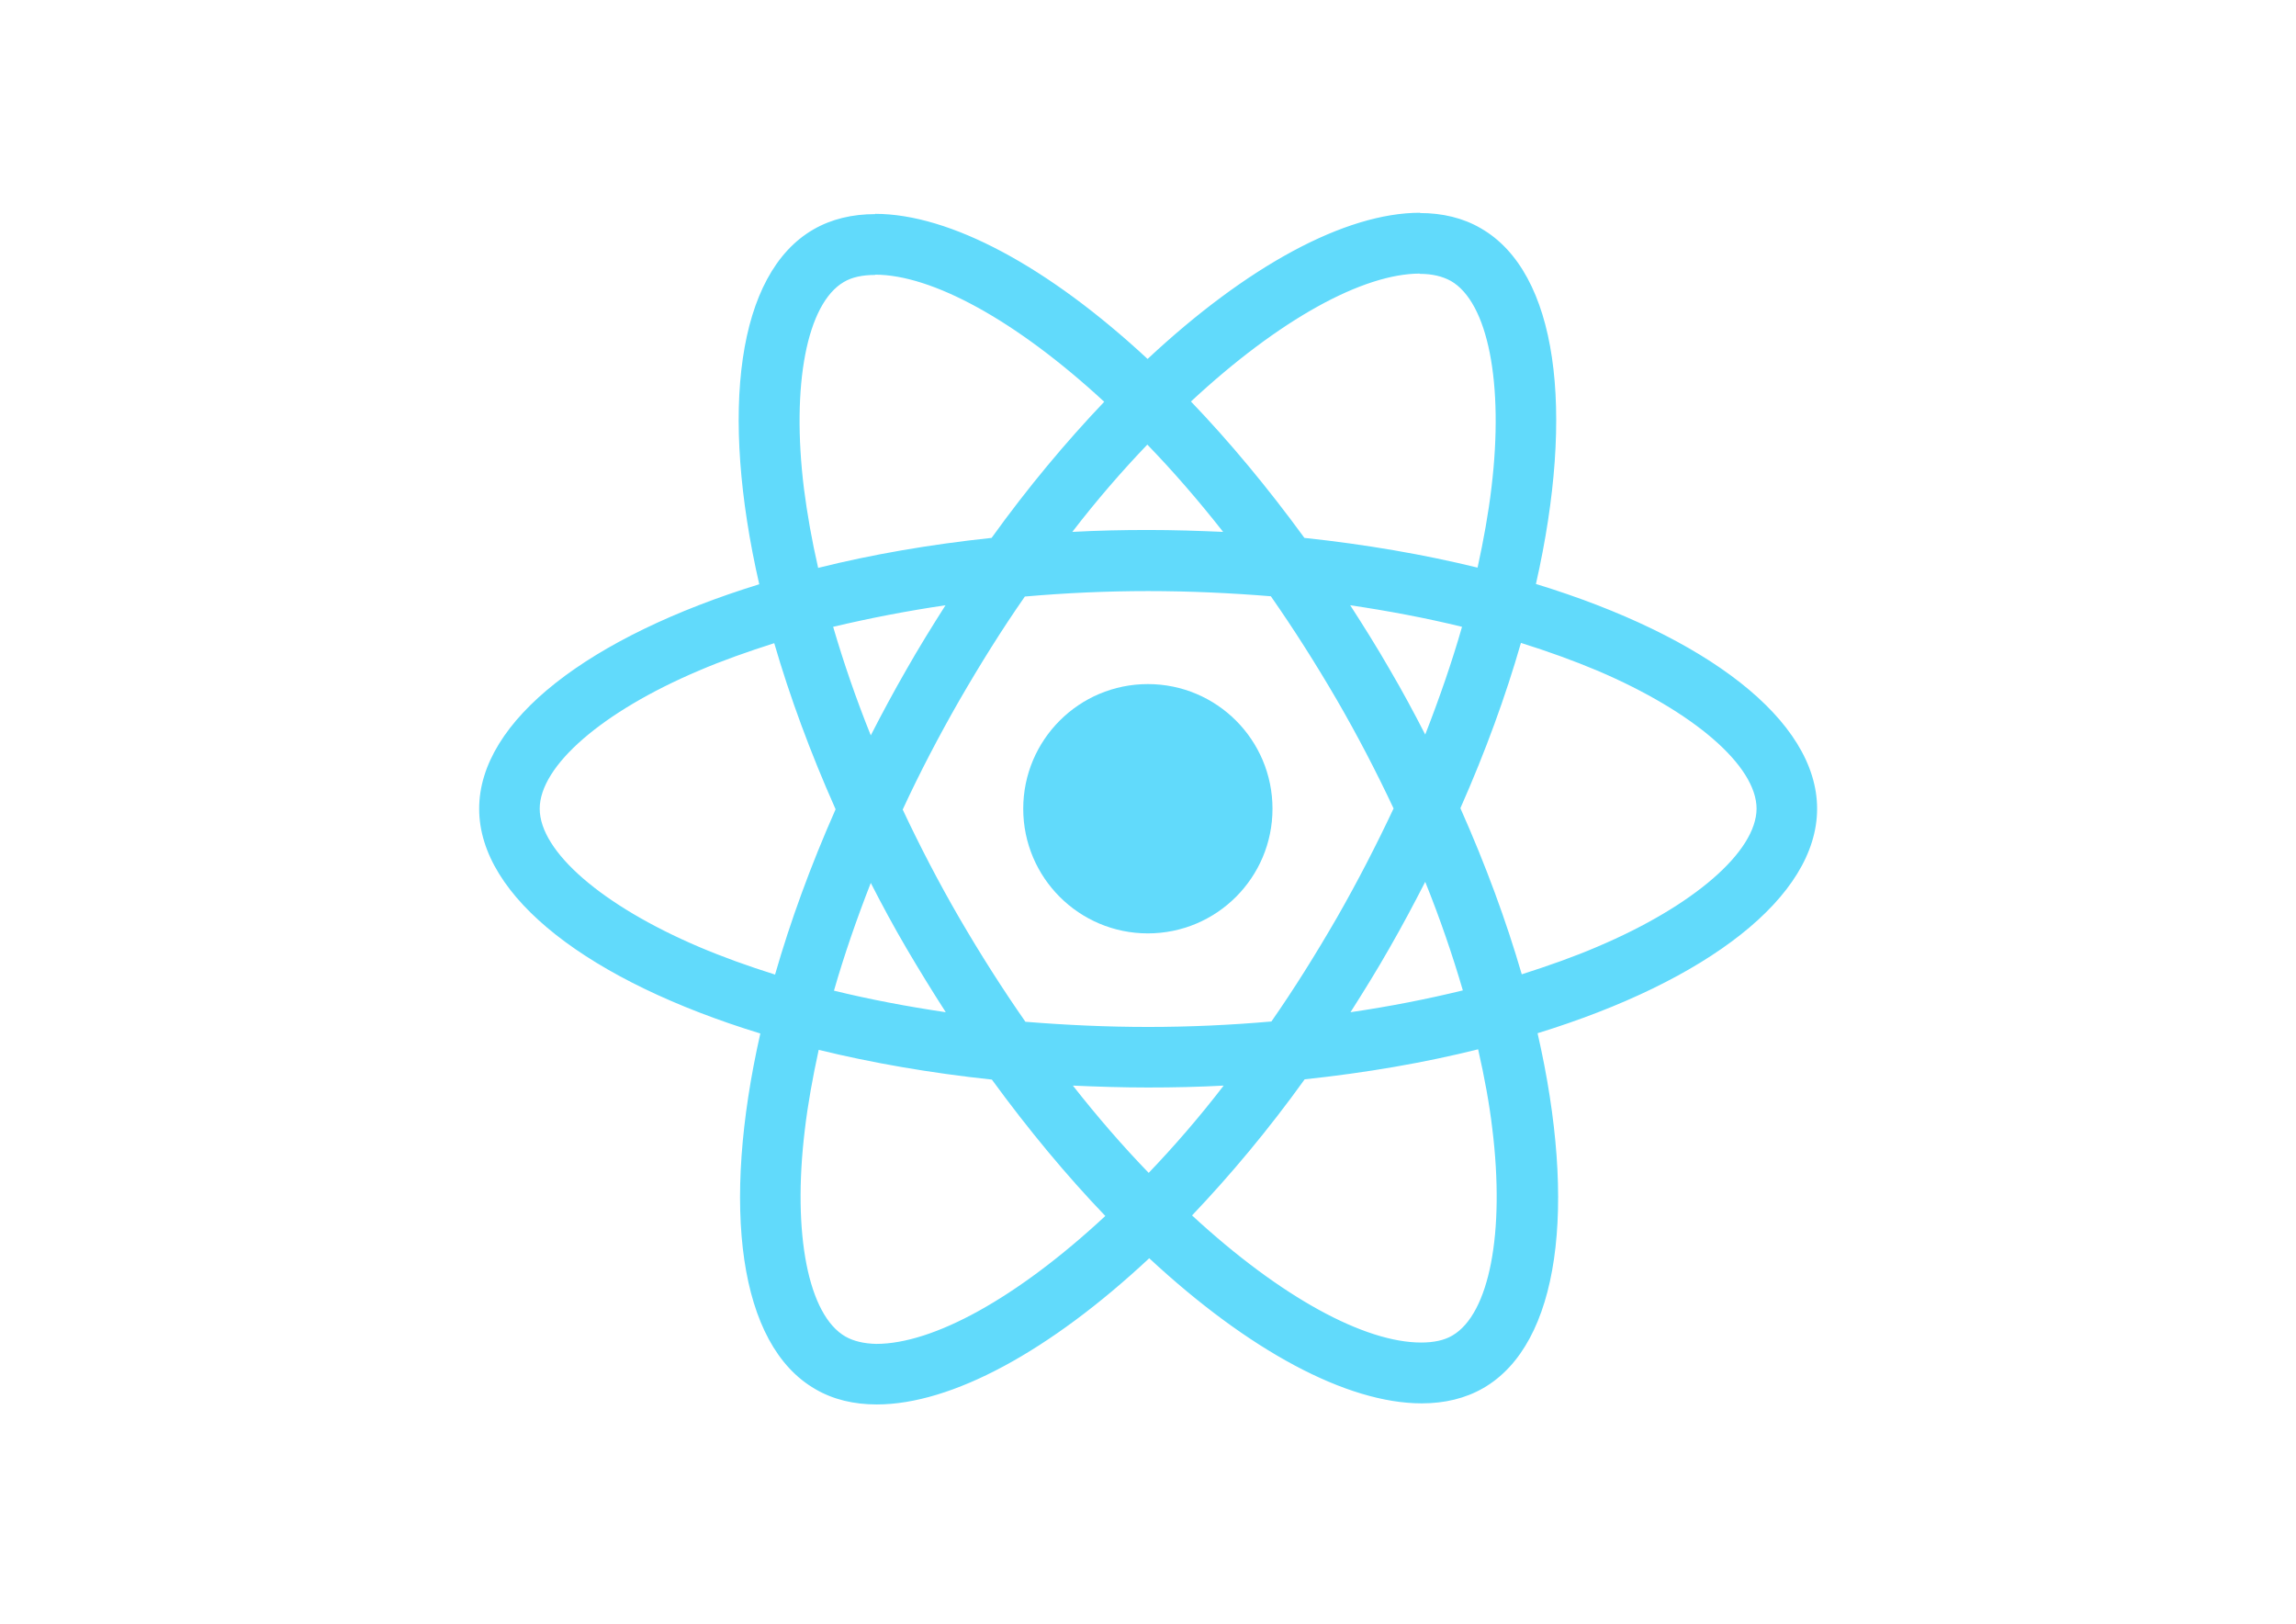
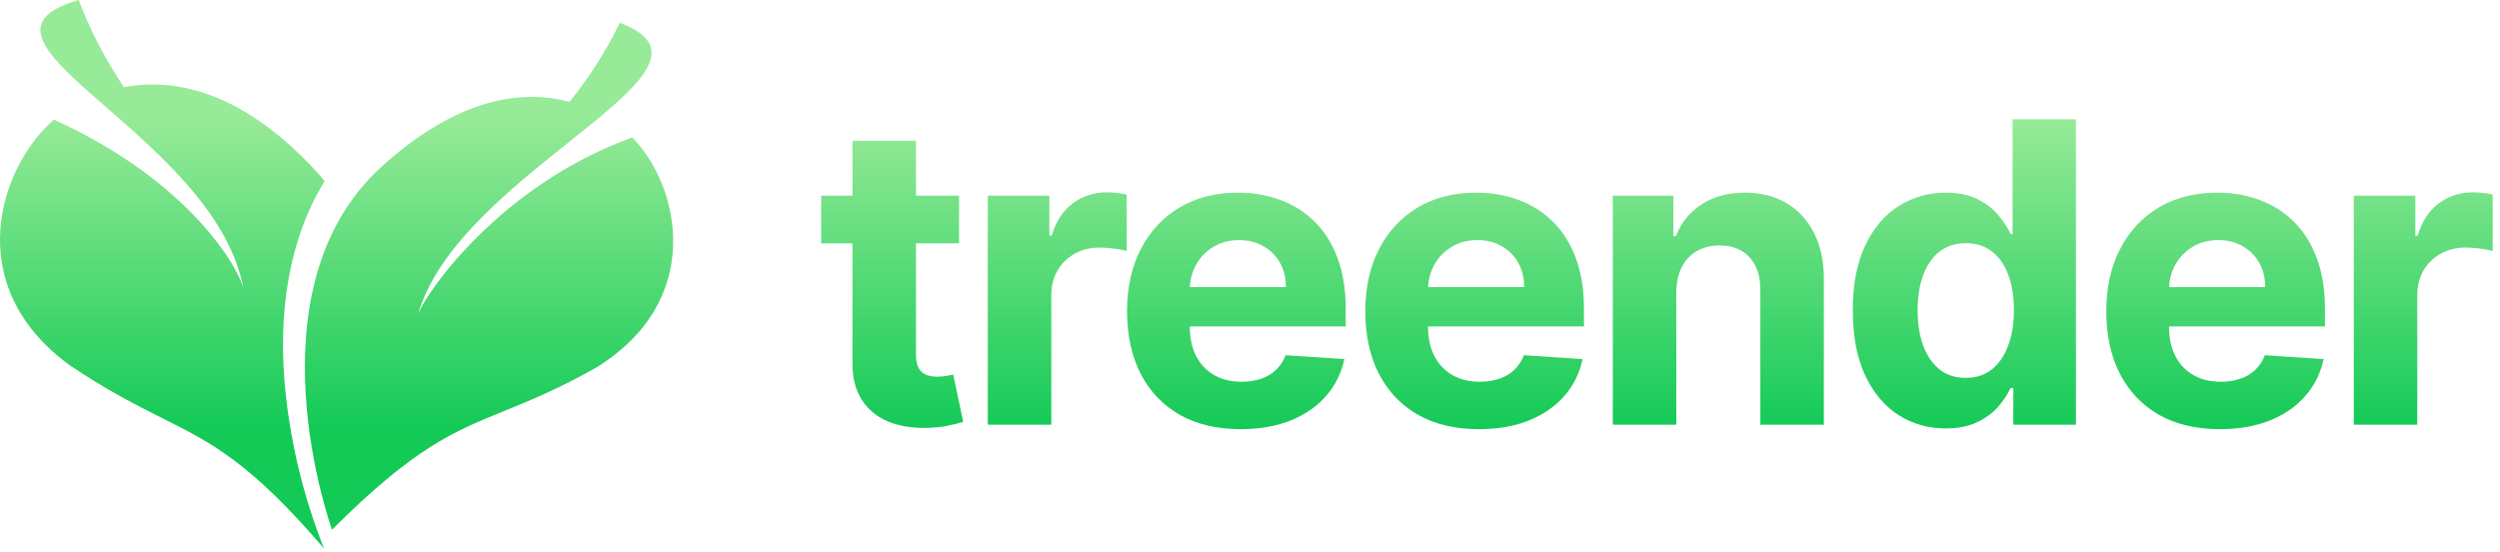
- <svg xmlns="http://www.w3.org/2000/svg" viewBox="0 0 841.9 595.3">
-   <g fill="#61DAFB">
-     <path d="M666.3 296.5c0-32.5-40.7-63.3-103.1-82.4 14.4-63.6 8-114.2-20.2-130.4-6.5-3.8-14.1-5.6-22.4-5.6v22.3c4.6 0 8.3.9 11.4 2.6 13.6 7.8 19.5 37.5 14.9 75.7-1.1 9.4-2.9 19.3-5.1 29.4-19.6-4.8-41-8.5-63.5-10.9-13.5-18.5-27.5-35.3-41.6-50 32.6-30.3 63.2-46.9 84-46.9V78c-27.5 0-63.5 19.6-99.9 53.6-36.4-33.8-72.4-53.2-99.9-53.2v22.3c20.7 0 51.4 16.5 84 46.6-14 14.7-28 31.4-41.3 49.9-22.6 2.4-44 6.1-63.6 11-2.3-10-4-19.7-5.2-29-4.7-38.2 1.1-67.9 14.6-75.8 3-1.8 6.9-2.6 11.5-2.6V78.5c-8.4 0-16 1.8-22.6 5.6-28.1 16.2-34.4 66.7-19.9 130.1-62.2 19.2-102.7 49.9-102.7 82.3 0 32.5 40.7 63.3 103.1 82.4-14.4 63.6-8 114.2 20.2 130.4 6.5 3.8 14.1 5.6 22.5 5.6 27.5 0 63.5-19.6 99.9-53.6 36.4 33.8 72.4 53.2 99.9 53.2 8.4 0 16-1.8 22.6-5.6 28.1-16.2 34.4-66.7 19.9-130.1 62-19.1 102.5-49.9 102.5-82.3zm-130.2-66.7c-3.7 12.9-8.3 26.2-13.5 39.5-4.1-8-8.4-16-13.1-24-4.6-8-9.5-15.8-14.4-23.4 14.2 2.1 27.9 4.7 41 7.9zm-45.8 106.5c-7.8 13.5-15.8 26.3-24.1 38.2-14.9 1.3-30 2-45.2 2-15.1 0-30.2-.7-45-1.9-8.3-11.9-16.4-24.6-24.2-38-7.6-13.1-14.5-26.4-20.8-39.8 6.2-13.4 13.2-26.8 20.7-39.9 7.8-13.5 15.8-26.3 24.1-38.2 14.9-1.3 30-2 45.2-2 15.1 0 30.2.7 45 1.9 8.3 11.9 16.4 24.6 24.2 38 7.6 13.1 14.5 26.4 20.8 39.8-6.3 13.4-13.2 26.8-20.7 39.9zm32.3-13c5.4 13.4 10 26.8 13.8 39.8-13.1 3.2-26.9 5.9-41.2 8 4.9-7.7 9.8-15.6 14.4-23.7 4.6-8 8.9-16.1 13-24.1zM421.2 430c-9.3-9.6-18.6-20.3-27.8-32 9 .4 18.2.7 27.5.7 9.4 0 18.7-.2 27.8-.7-9 11.7-18.3 22.4-27.5 32zm-74.4-58.9c-14.2-2.1-27.9-4.7-41-7.9 3.7-12.9 8.3-26.2 13.5-39.5 4.1 8 8.4 16 13.1 24 4.7 8 9.5 15.8 14.4 23.4zM420.7 163c9.3 9.6 18.6 20.3 27.8 32-9-.4-18.2-.7-27.5-.7-9.4 0-18.7.2-27.8.7 9-11.7 18.3-22.4 27.5-32zm-74 58.9c-4.9 7.7-9.8 15.6-14.4 23.7-4.6 8-8.9 16-13 24-5.4-13.4-10-26.8-13.8-39.8 13.1-3.1 26.9-5.8 41.2-7.9zm-90.5 125.2c-35.4-15.1-58.3-34.9-58.3-50.6 0-15.7 22.9-35.6 58.3-50.6 8.6-3.7 18-7 27.7-10.1 5.7 19.6 13.2 40 22.5 60.9-9.2 20.8-16.6 41.1-22.2 60.6-9.9-3.1-19.3-6.5-28-10.2zM310 490c-13.6-7.8-19.5-37.5-14.9-75.7 1.1-9.4 2.9-19.3 5.1-29.4 19.6 4.8 41 8.5 63.5 10.9 13.5 18.5 27.5 35.3 41.6 50-32.6 30.3-63.2 46.9-84 46.9-4.5-.1-8.3-1-11.3-2.7zm237.2-76.2c4.7 38.2-1.1 67.9-14.6 75.8-3 1.8-6.9 2.6-11.5 2.6-20.7 0-51.4-16.5-84-46.6 14-14.7 28-31.4 41.3-49.9 22.6-2.4 44-6.1 63.6-11 2.3 10.1 4.1 19.8 5.2 29.1zm38.5-66.7c-8.6 3.7-18 7-27.7 10.1-5.7-19.6-13.2-40-22.5-60.9 9.2-20.8 16.6-41.1 22.2-60.6 9.9 3.1 19.3 6.5 28.1 10.2 35.4 15.1 58.3 34.9 58.3 50.6-.1 15.7-23 35.6-58.4 50.6zM320.8 78.4z" />
-     <circle cx="420.9" cy="296.5" r="45.7" />
-     <path d="M520.5 78.1z" />
-   </g>
+ <svg xmlns="http://www.w3.org/2000/svg" width="145" height="32" viewBox="0 0 145 32" fill="none">
+   <path fill-rule="evenodd" clip-rule="evenodd" d="M16.598 23.038C16.039 18.081 16.808 13.82 18.833 10.503C18.654 10.282 18.465 10.063 18.267 9.851C14.043 5.311 10.158 4.494 7.192 5.059C6.115 3.461 5.235 1.765 4.567 0C0.393 1.2 2.768 3.268 6.212 6.265L6.212 6.265C9.353 8.999 13.384 12.508 14.146 16.838C13.935 15.647 11.049 10.523 3.127 6.94C-0.005 9.646 -2.323 16.515 4.015 21.162C6.216 22.646 7.877 23.479 9.363 24.224C12.274 25.683 14.51 26.804 18.807 31.821L18.714 31.6C17.637 28.829 16.927 25.955 16.598 23.038ZM36.693 7.972C28.893 10.781 24.532 17.219 24.225 18.325C25.316 14.376 29.548 11.002 33.001 8.249C36.939 5.11 39.864 2.778 35.962 1.322C35.178 2.94 34.2 4.478 33.044 5.91C30.298 5.164 26.556 5.674 22.163 9.646C14.232 16.824 19.264 30.721 19.264 30.721C24.044 25.953 26.295 25.039 29.253 23.838C30.721 23.242 32.362 22.575 34.573 21.332C40.975 17.397 39.42 10.756 36.693 7.972ZM110.152 24.069C110.97 24.588 111.884 24.847 112.893 24.847C113.608 24.847 114.214 24.729 114.709 24.492C115.211 24.256 115.617 23.959 115.929 23.602C116.246 23.238 116.491 22.872 116.664 22.503H116.819V24.631H120.452V6.92H116.776V13.579H116.664C116.502 13.221 116.266 12.858 115.955 12.489C115.649 12.114 115.245 11.803 114.744 11.555C114.248 11.301 113.628 11.175 112.885 11.175C111.91 11.175 111.014 11.428 110.195 11.935C109.382 12.437 108.731 13.195 108.241 14.21C107.751 15.219 107.505 16.484 107.505 18.006C107.505 19.488 107.742 20.739 108.215 21.76C108.693 22.774 109.339 23.544 110.152 24.069ZM115.565 21.431C115.156 21.754 114.655 21.915 114.061 21.915C113.455 21.915 112.945 21.751 112.53 21.422C112.121 21.088 111.806 20.627 111.587 20.039C111.374 19.445 111.267 18.762 111.267 17.989C111.267 17.222 111.374 16.548 111.587 15.966C111.801 15.383 112.115 14.928 112.53 14.599C112.945 14.271 113.455 14.106 114.061 14.106C114.655 14.106 115.159 14.265 115.574 14.582C115.989 14.899 116.306 15.349 116.525 15.931C116.744 16.513 116.854 17.199 116.854 17.989C116.854 18.779 116.742 19.468 116.517 20.056C116.298 20.644 115.981 21.102 115.565 21.431ZM55.647 14.115V11.347H53.147V8.165H49.463V11.347H47.647V14.115H49.463V21.033C49.457 21.904 49.639 22.625 50.008 23.195C50.377 23.766 50.893 24.187 51.556 24.458C52.225 24.729 53.003 24.847 53.891 24.812C54.37 24.795 54.776 24.746 55.11 24.665C55.445 24.59 55.704 24.524 55.889 24.466L55.309 21.725C55.217 21.742 55.084 21.768 54.911 21.803C54.739 21.832 54.566 21.846 54.393 21.846C54.145 21.846 53.926 21.809 53.735 21.734C53.551 21.659 53.407 21.529 53.303 21.345C53.199 21.154 53.147 20.889 53.147 20.549V14.115H55.647ZM57.316 11.347V24.631H61V17.116C61 16.574 61.121 16.095 61.363 15.68C61.611 15.265 61.945 14.942 62.366 14.711C62.793 14.475 63.277 14.357 63.819 14.357C64.073 14.357 64.352 14.377 64.658 14.418C64.963 14.458 65.203 14.504 65.376 14.556V11.287C65.214 11.246 65.027 11.215 64.814 11.192C64.6 11.169 64.401 11.157 64.217 11.157C63.473 11.157 62.816 11.37 62.245 11.797C61.674 12.218 61.268 12.841 61.026 13.665H60.887V11.347H57.316ZM71.985 24.89C70.619 24.89 69.443 24.614 68.457 24.06C67.477 23.501 66.721 22.711 66.191 21.691C65.661 20.664 65.395 19.451 65.395 18.05C65.395 16.683 65.661 15.484 66.191 14.452C66.721 13.42 67.468 12.616 68.431 12.039C69.4 11.463 70.535 11.175 71.838 11.175C72.715 11.175 73.53 11.316 74.286 11.598C75.047 11.875 75.71 12.293 76.275 12.852C76.845 13.411 77.289 14.115 77.606 14.962C77.924 15.804 78.082 16.79 78.082 17.92V18.932H69.036V18.94C69.036 19.598 69.157 20.166 69.4 20.644C69.647 21.123 69.996 21.492 70.446 21.751C70.896 22.011 71.429 22.14 72.046 22.14C72.455 22.14 72.83 22.083 73.17 21.967C73.51 21.852 73.801 21.679 74.043 21.448C74.286 21.218 74.47 20.935 74.597 20.601L78.004 20.826C77.831 21.644 77.477 22.359 76.941 22.97C76.41 23.576 75.724 24.049 74.882 24.389C74.046 24.723 73.081 24.89 71.985 24.89ZM69.408 15.343C69.185 15.736 69.062 16.172 69.04 16.649H74.614C74.614 16.118 74.499 15.648 74.268 15.239C74.038 14.83 73.718 14.51 73.308 14.279C72.905 14.043 72.435 13.925 71.899 13.925C71.34 13.925 70.844 14.054 70.411 14.314C69.985 14.567 69.65 14.91 69.408 15.343ZM82.281 24.06C83.267 24.614 84.443 24.89 85.809 24.89C86.905 24.89 87.87 24.723 88.706 24.389C89.548 24.049 90.234 23.576 90.765 22.97C91.301 22.359 91.655 21.644 91.828 20.826L88.421 20.601C88.294 20.935 88.11 21.218 87.868 21.448C87.625 21.679 87.334 21.852 86.994 21.967C86.654 22.083 86.279 22.14 85.87 22.14C85.253 22.14 84.72 22.011 84.27 21.751C83.82 21.492 83.472 21.123 83.224 20.644C82.981 20.166 82.86 19.598 82.86 18.94V18.932H91.906V17.92C91.906 16.79 91.748 15.804 91.431 14.962C91.114 14.115 90.669 13.411 90.099 12.852C89.534 12.293 88.871 11.875 88.11 11.598C87.354 11.316 86.539 11.175 85.662 11.175C84.359 11.175 83.224 11.463 82.255 12.039C81.292 12.616 80.546 13.42 80.015 14.452C79.485 15.484 79.219 16.683 79.219 18.05C79.219 19.451 79.485 20.664 80.015 21.691C80.546 22.711 81.301 23.501 82.281 24.06ZM82.864 16.649C82.886 16.172 83.009 15.736 83.232 15.343C83.474 14.91 83.809 14.567 84.235 14.314C84.668 14.054 85.164 13.925 85.723 13.925C86.259 13.925 86.729 14.043 87.132 14.279C87.542 14.51 87.862 14.83 88.092 15.239C88.323 15.648 88.438 16.118 88.438 16.649H82.864ZM97.264 16.951V24.631H93.58V11.347H97.091V13.691H97.247C97.541 12.918 98.034 12.307 98.725 11.858C99.417 11.402 100.256 11.175 101.242 11.175C102.164 11.175 102.969 11.376 103.655 11.78C104.341 12.183 104.874 12.76 105.255 13.509C105.635 14.253 105.825 15.141 105.825 16.173V24.631H102.141V16.83C102.147 16.017 101.94 15.383 101.519 14.928C101.098 14.466 100.518 14.236 99.78 14.236C99.285 14.236 98.846 14.342 98.466 14.556C98.091 14.769 97.797 15.081 97.584 15.49C97.376 15.893 97.27 16.381 97.264 16.951ZM128.804 24.89C127.437 24.89 126.261 24.614 125.275 24.06C124.295 23.501 123.54 22.711 123.009 21.691C122.479 20.664 122.214 19.451 122.214 18.05C122.214 16.683 122.479 15.484 123.009 14.452C123.54 13.42 124.286 12.616 125.249 12.039C126.218 11.463 127.354 11.175 128.657 11.175C129.533 11.175 130.349 11.316 131.104 11.598C131.865 11.875 132.528 12.293 133.093 12.852C133.664 13.411 134.108 14.115 134.425 14.962C134.742 15.804 134.901 16.79 134.901 17.92V18.932H125.855V18.94C125.855 19.598 125.976 20.166 126.218 20.644C126.466 21.123 126.815 21.492 127.264 21.751C127.714 22.011 128.247 22.14 128.864 22.14C129.274 22.14 129.648 22.083 129.988 21.967C130.329 21.852 130.62 21.679 130.862 21.448C131.104 21.218 131.289 20.935 131.415 20.601L134.823 20.826C134.65 21.644 134.295 22.359 133.759 22.97C133.229 23.576 132.543 24.049 131.701 24.389C130.865 24.723 129.899 24.89 128.804 24.89ZM126.227 15.343C126.003 15.736 125.88 16.172 125.858 16.649H131.433C131.433 16.118 131.317 15.648 131.087 15.239C130.856 14.83 130.536 14.51 130.127 14.279C129.723 14.043 129.253 13.925 128.717 13.925C128.158 13.925 127.662 14.054 127.23 14.314C126.803 14.567 126.469 14.91 126.227 15.343ZM140.146 11.347H136.574V24.631H140.258V17.116C140.258 16.574 140.379 16.095 140.621 15.68C140.869 15.265 141.204 14.942 141.625 14.711C142.051 14.475 142.536 14.357 143.077 14.357C143.331 14.357 143.611 14.377 143.916 14.418C144.222 14.458 144.461 14.504 144.634 14.556V11.287C144.473 11.246 144.285 11.215 144.072 11.192C143.859 11.169 143.66 11.157 143.475 11.157C142.732 11.157 142.074 11.37 141.504 11.797C140.933 12.218 140.526 12.841 140.284 13.665H140.146V11.347Z" fill="url(#paint0_linear_1_302)" />
+   <defs>
+     <linearGradient id="paint0_linear_1_302" x1="96.141" y1="6.92" x2="96.141" y2="24.89" gradientUnits="userSpaceOnUse">
+       <stop stop-color="#97EA97" />
+       <stop offset="1" stop-color="#13CA57" />
+     </linearGradient>
+   </defs>
</svg>
